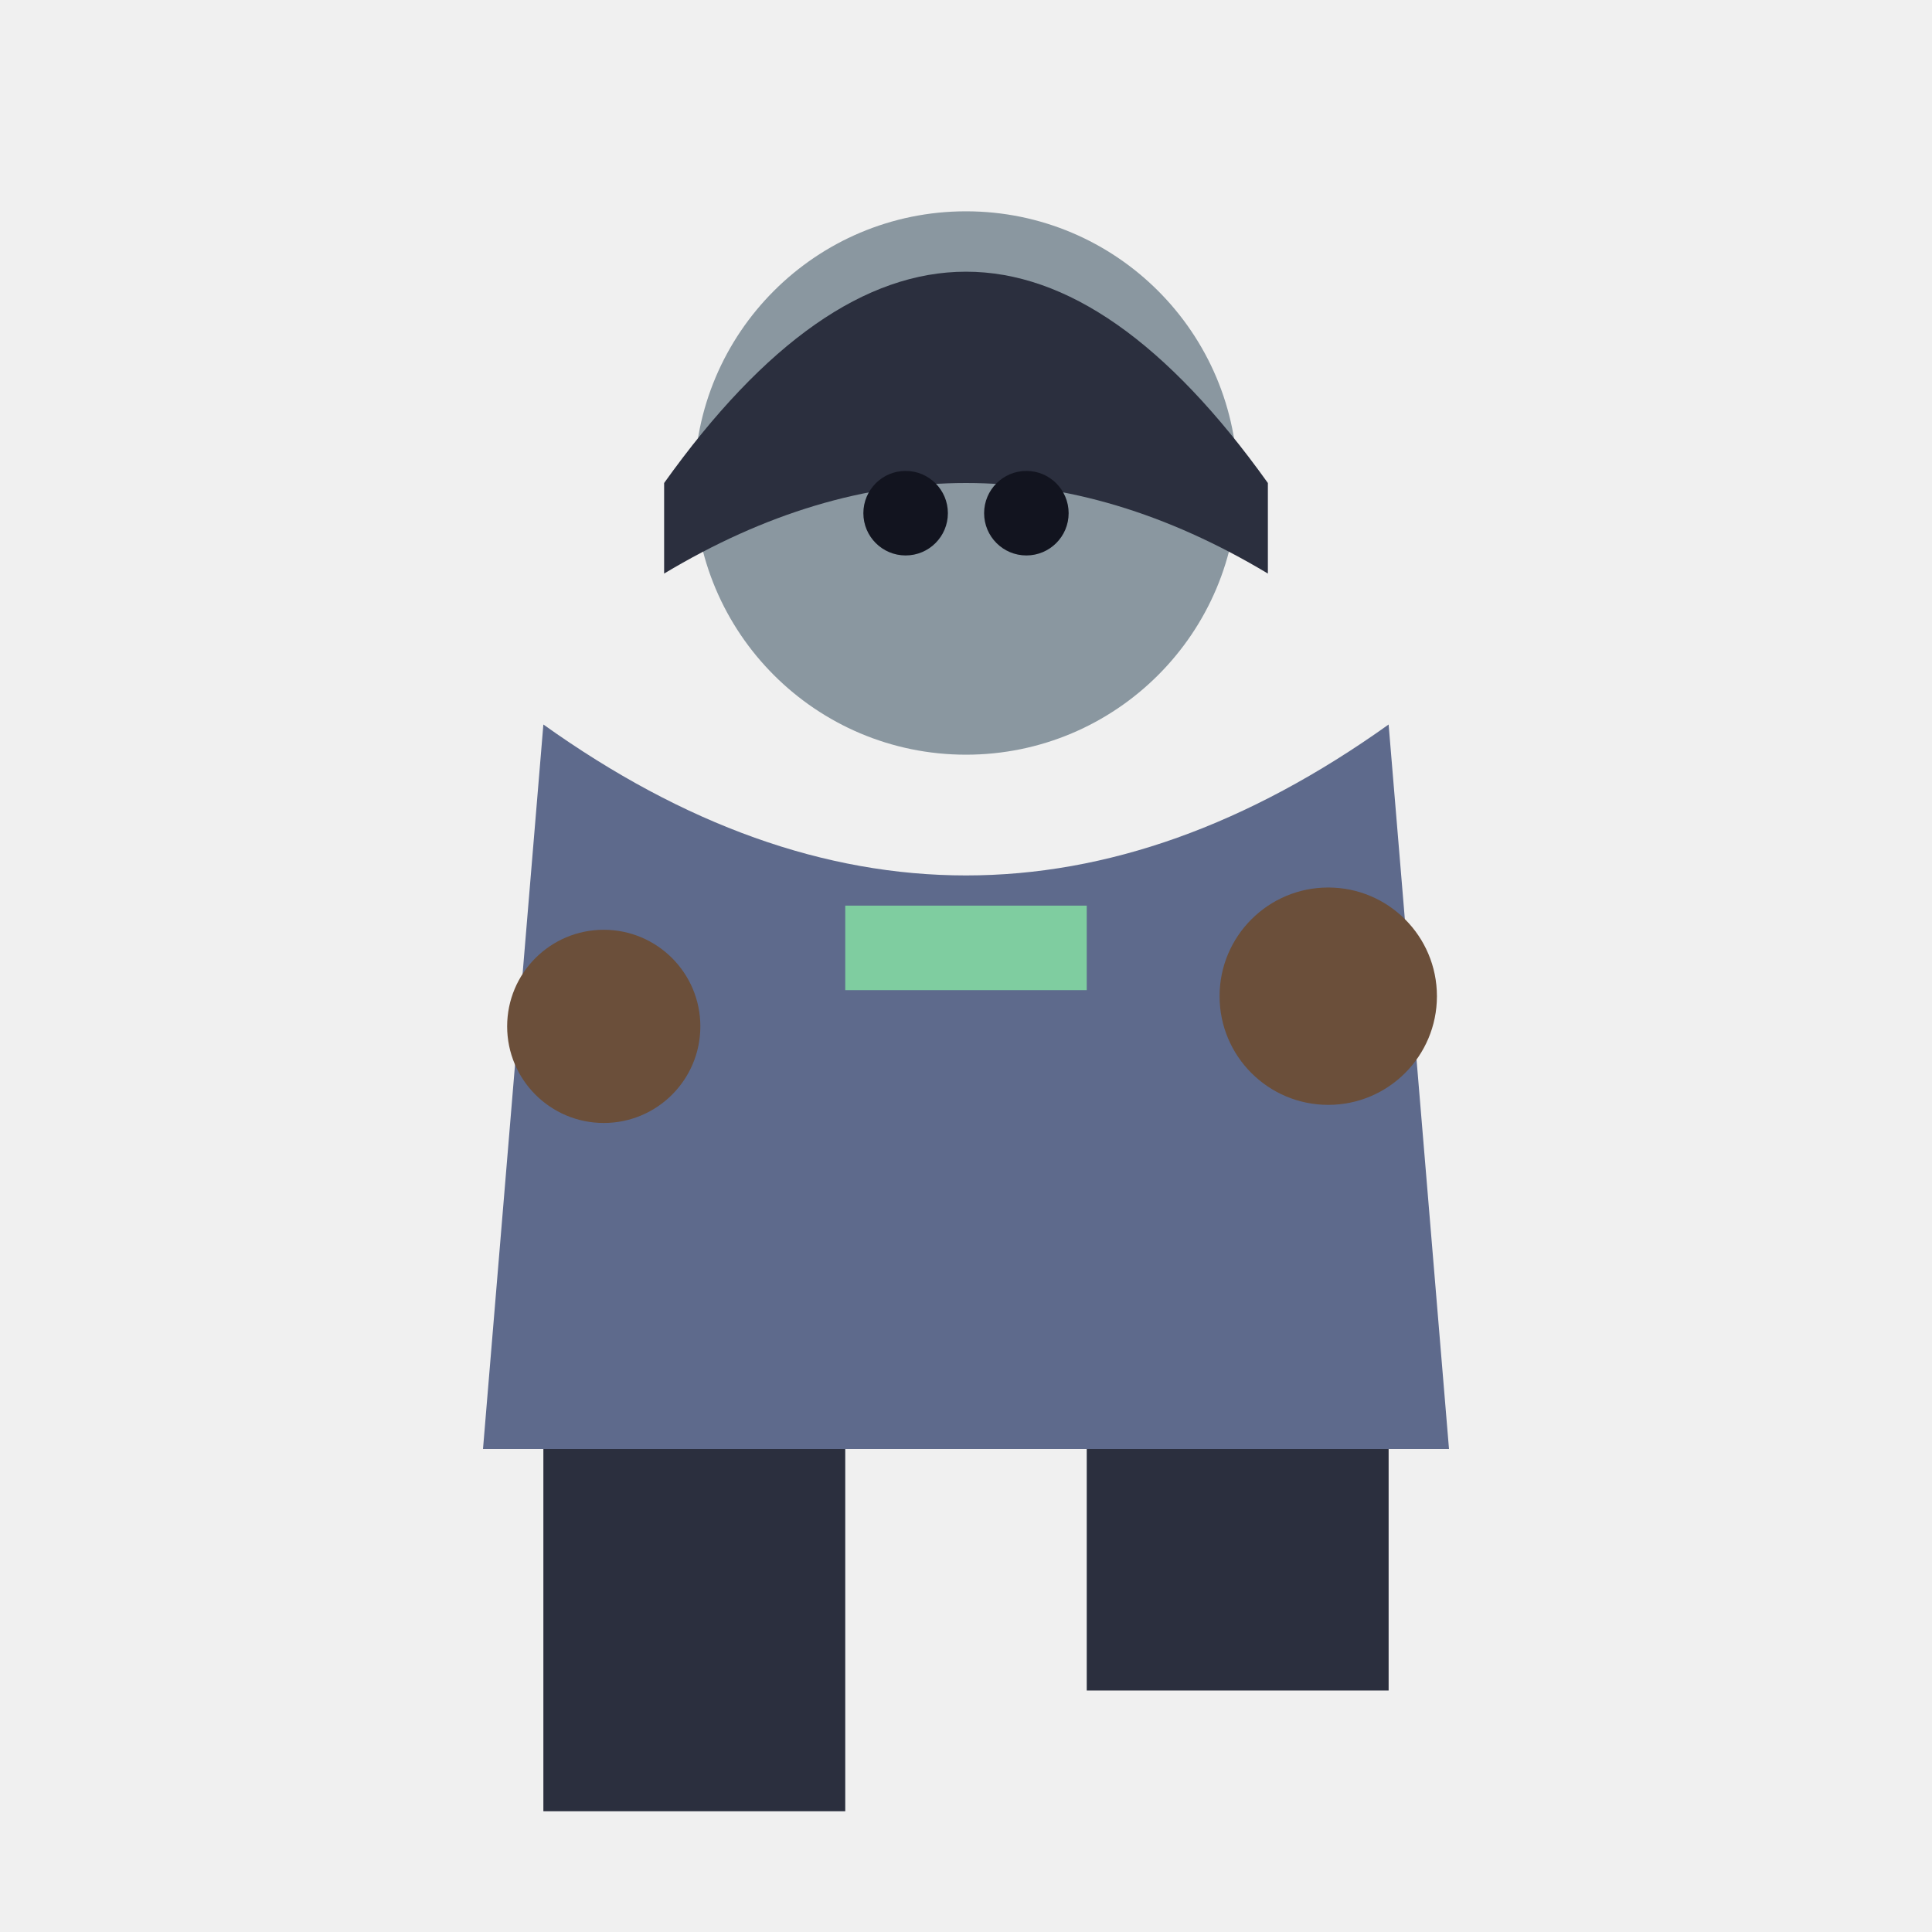
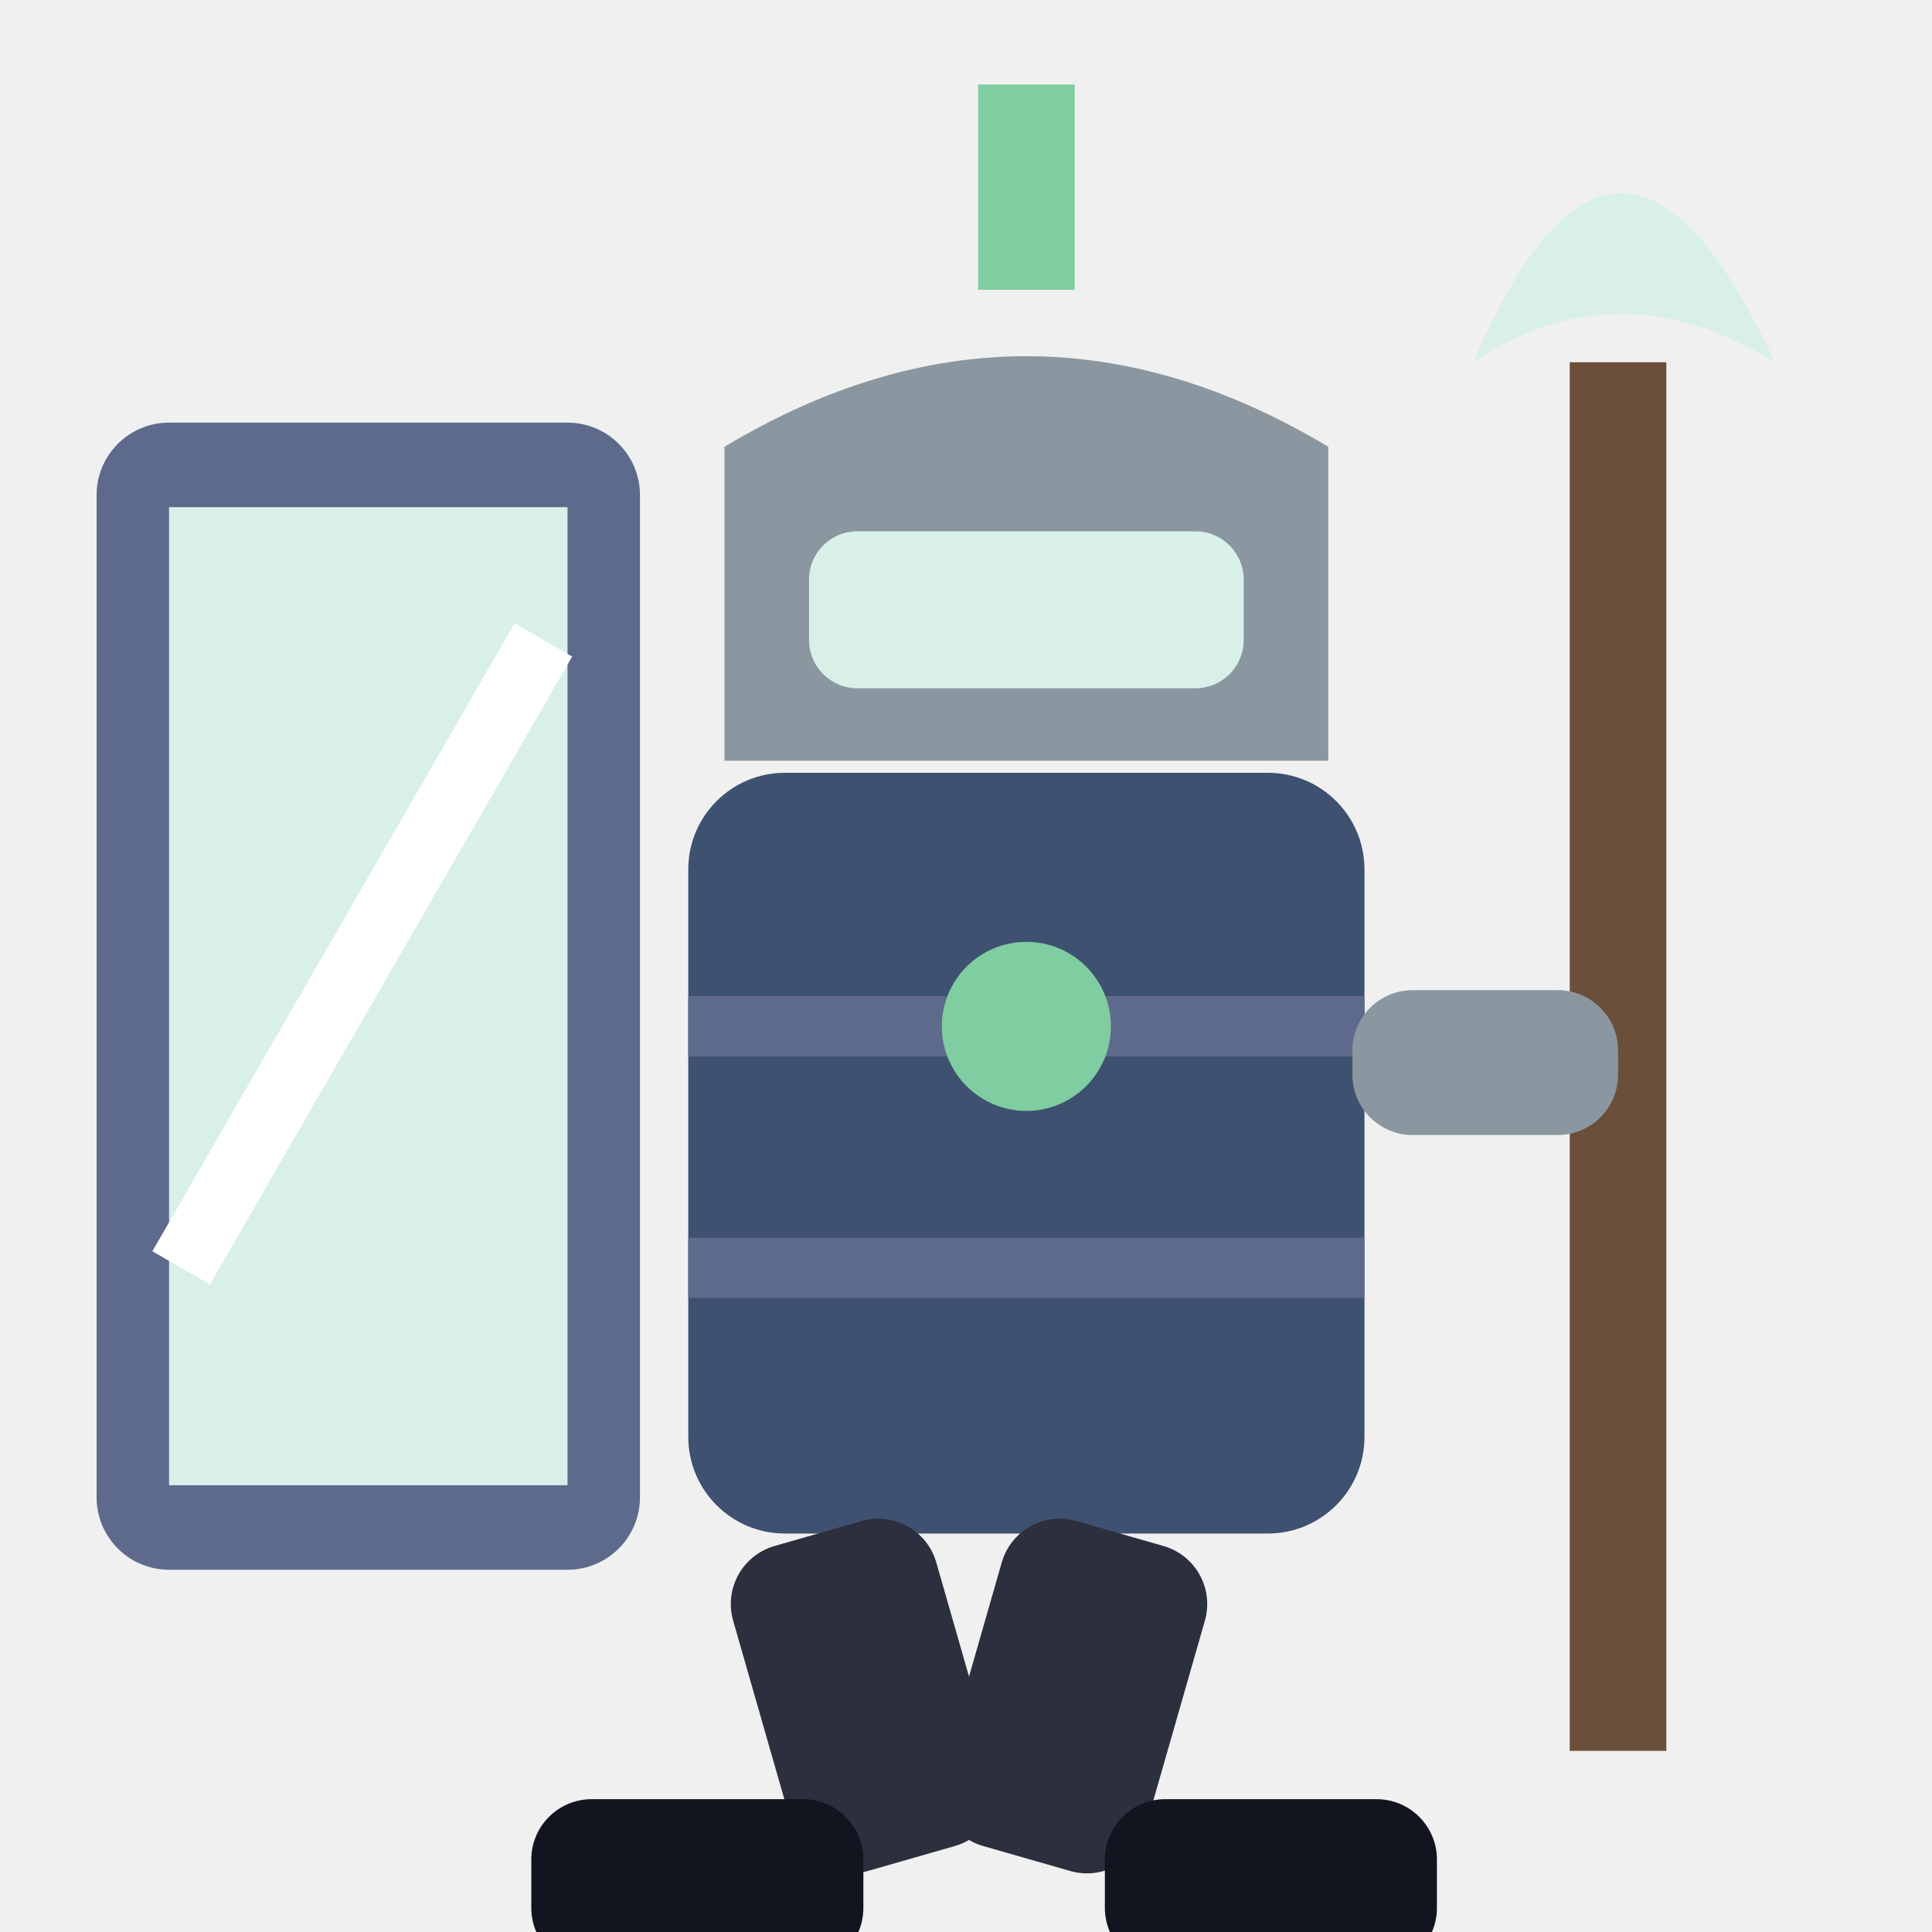
<svg xmlns="http://www.w3.org/2000/svg" viewBox="0 0 32 32">
-   <circle cx="16" cy="8" r="4.5" fill="#8A97A0" />
-   <path d="M11,8 Q16,1 21,8 L21,9.5 Q16,6.5 11,9.5 Z" fill="#2B2F3E" />
-   <circle cx="15" cy="8.5" r="0.7" fill="#12141f" />
-   <circle cx="17" cy="8.5" r="0.7" fill="#12141f" />
-   <path d="M9,12 L8,24 L24,24 L23,12 Q16,17 9,12 Z" fill="#5E6A8C" />
-   <rect x="14" y="15" width="4" height="1.4" fill="#7FCDA0" />
-   <circle cx="10" cy="17" r="1.6" fill="#6B4F3A" />
-   <circle cx="22" cy="16.5" r="1.8" fill="#6B4F3A" />
-   <rect x="9" y="24" width="5" height="6" fill="#2B2F3E" />
-   <rect x="18" y="24" width="5" height="4" fill="#2B2F3E" />
+   <rect x="1.6" y="7" width="9" height="19" rx="1.2" fill="#5E6A8C" />
+   <rect x="2.8" y="8.4" width="6.6" height="16.2" fill="#D9F0E8" />
+   <path d="M3,21 L9,10.6" stroke="#FFFFFF" stroke-width="1.1" />
+   <path d="M12,12.6 L12,7.4 Q17,4.4 22,7.4 L22,12.6 Z" fill="#8A97A0" />
+   <rect x="13.4" y="8.8" width="7.2" height="2.6" rx="0.8" fill="#D9F0E8" />
+   <path d="M17,4.8 V1.4" stroke="#7FCDA0" stroke-width="1.6" />
+   <rect x="11.4" y="12.8" width="11.2" height="12.6" rx="1.6" fill="#3F5170" />
+   <path d="M11.4,17 H22.6 M11.4,21 H22.6" stroke="#5E6A8C" stroke-width="1" />
+   <circle cx="17" cy="17" r="1.4" fill="#7FCDA0" />
+   <rect x="26" y="6" width="1.6" height="23" fill="#6B4F3A" />
+   <path d="M24.4,6 Q26.8,0.4 29.4,6 Q26.8,4.4 24.4,6 Z" fill="#D9F0E8" />
+   <rect x="22.4" y="16.4" width="4.4" height="2.4" rx="1" fill="#8A97A0" />
+   <rect x="11.8" y="25.4" width="3.5" height="5.6" rx="1" fill="#2B2F3E" transform="rotate(-16 13.55 25.4)" />
+   <rect x="16.8" y="25.4" width="3.5" height="5.6" rx="1" fill="#2B2F3E" transform="rotate(16 18.55 25.4)" />
+   <rect x="8.8" y="29.8" width="5.5" height="2.8" rx="1" fill="#12141f" />
+   <rect x="18.3" y="29.8" width="5.5" height="2.8" rx="1" fill="#12141f" />
</svg>
